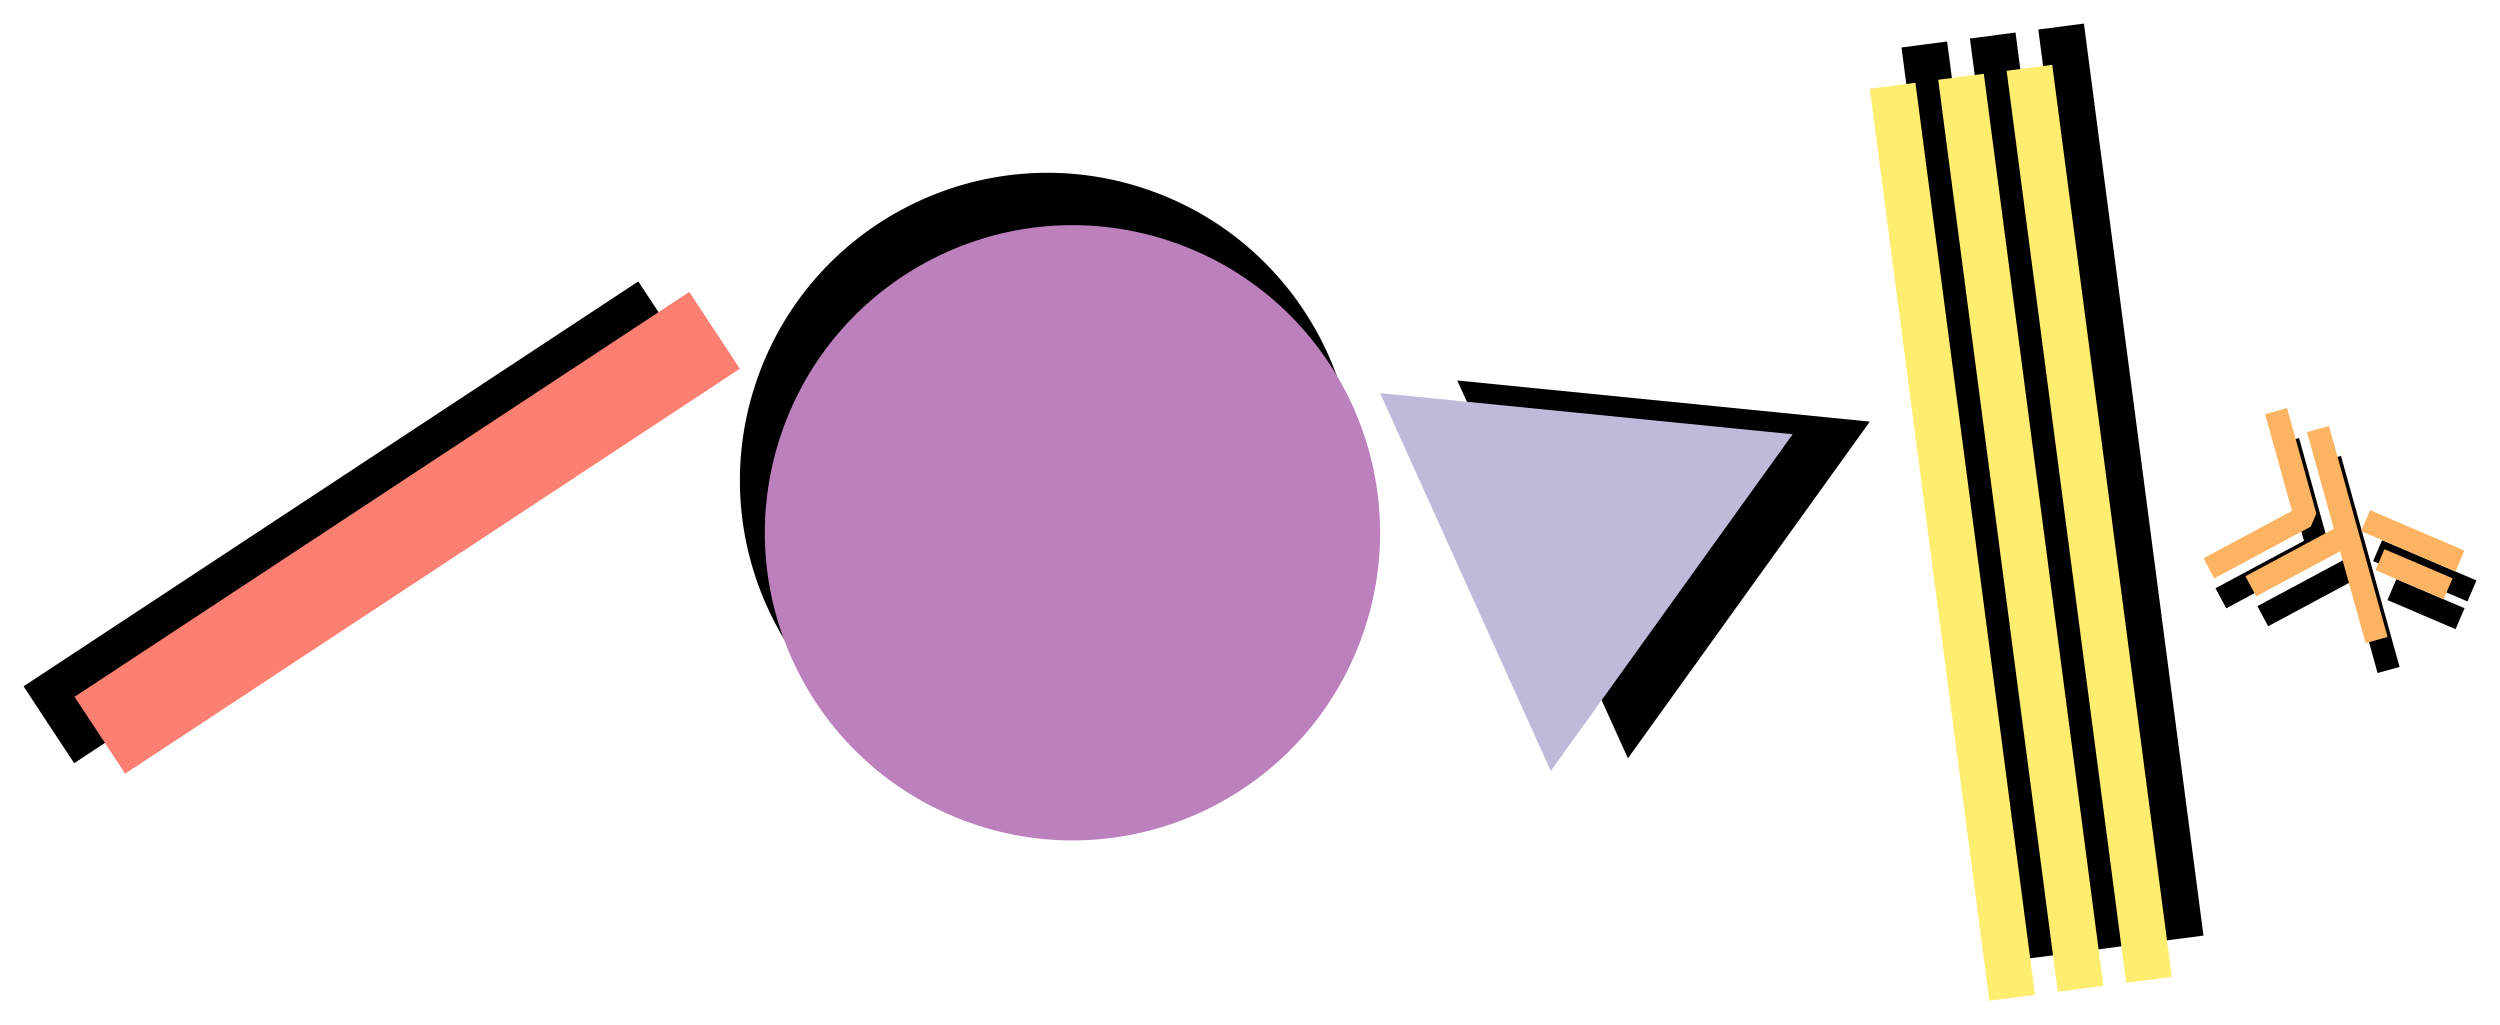
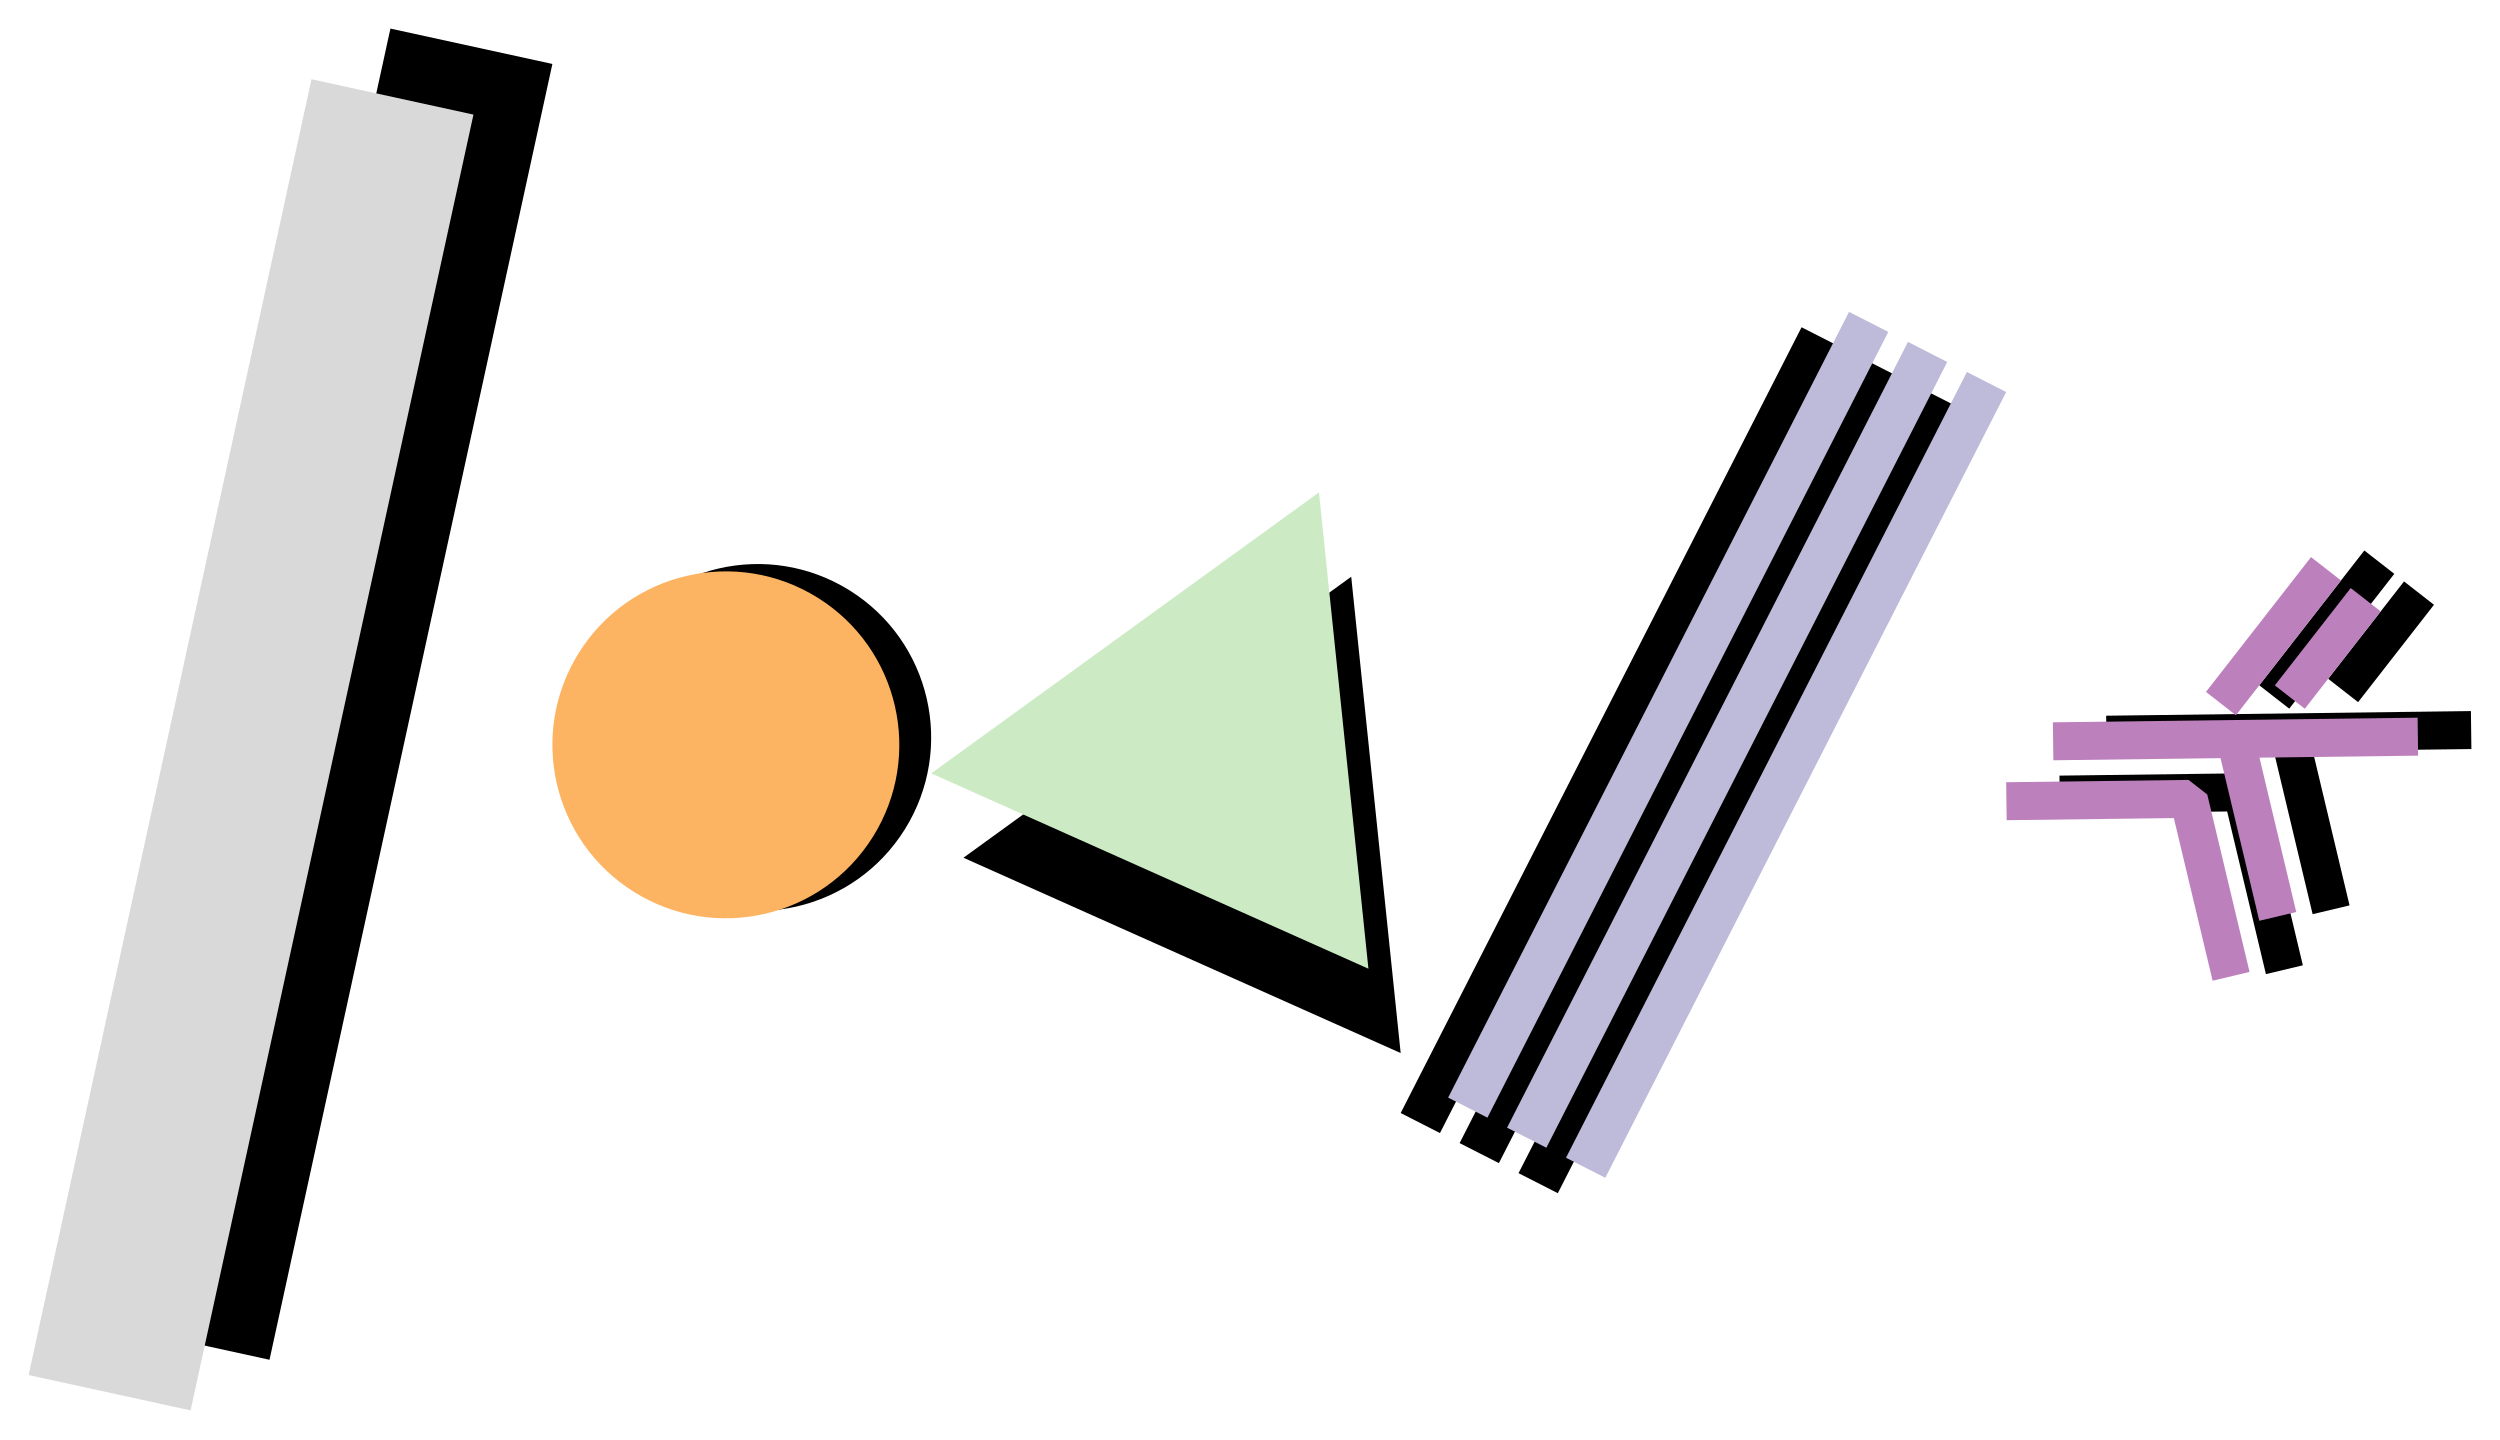
- <svg xmlns="http://www.w3.org/2000/svg" width="800pt" height="327.781pt" viewBox="0 0 800 327.781" version="1.1">
+ <svg xmlns="http://www.w3.org/2000/svg" width="800pt" height="460.486pt" viewBox="0 0 800 460.486" version="1.1">
  <g id="surface1">
-     <path style=" stroke:none;fill-rule:nonzero;fill:rgb(0%,0%,0%);fill-opacity:1;" d="M 728.672 142.109 C 731.016 141.457 733.359 140.809 735.703 140.156 C 738.828 151.41 741.949 162.664 745.074 173.918 C 744.477 175.316 743.879 176.711 743.281 178.109 C 732.988 183.629 722.695 189.145 712.402 194.664 C 711.254 192.52 710.105 190.379 708.957 188.234 C 718.395 183.176 727.828 178.117 737.266 173.059 C 734.402 162.742 731.539 152.426 728.676 142.109 Z M 742.086 147.844 C 744.43 147.191 746.773 146.543 749.117 145.891 C 755.363 168.398 761.613 190.906 767.859 213.414 C 765.516 214.066 763.172 214.715 760.828 215.367 C 758.109 205.578 755.395 195.789 752.676 186 C 743.723 190.801 734.77 195.598 725.812 200.398 C 724.664 198.254 723.516 196.113 722.367 193.969 C 731.805 188.91 741.238 183.852 750.676 178.793 C 747.812 168.477 744.949 158.16 742.086 147.844 Z M 762.27 172.84 C 772.332 177.141 782.395 181.445 792.457 185.746 C 791.5 187.98 790.547 190.219 789.59 192.453 C 779.527 188.152 769.465 183.848 759.402 179.547 C 760.359 177.312 761.312 175.074 762.27 172.84 Z M 766.855 185.312 C 774.125 188.418 781.391 191.527 788.66 194.633 C 787.703 196.867 786.75 199.105 785.793 201.34 C 778.523 198.234 771.258 195.125 763.988 192.02 C 764.945 189.785 765.898 187.547 766.855 185.312 Z M 766.855 185.312 " />
-     <path style=" stroke:none;fill-rule:nonzero;fill:rgb(99.216%,70.588%,38.431%);fill-opacity:1;" d="M 724.828 132.531 C 727.172 131.879 729.516 131.23 731.859 130.578 C 734.984 141.832 738.105 153.086 741.23 164.34 C 740.633 165.738 740.035 167.133 739.438 168.531 C 729.145 174.051 718.852 179.566 708.559 185.086 C 707.41 182.941 706.262 180.801 705.113 178.656 C 714.551 173.598 723.984 168.539 733.422 163.48 C 730.559 153.164 727.695 142.848 724.832 132.531 Z M 738.246 138.266 C 740.59 137.613 742.934 136.965 745.277 136.312 C 751.523 158.82 757.773 181.328 764.02 203.836 C 761.676 204.488 759.332 205.137 756.988 205.789 C 754.27 196 751.555 186.211 748.836 176.422 C 739.883 181.223 730.93 186.02 721.973 190.82 C 720.824 188.676 719.676 186.535 718.527 184.391 C 727.965 179.332 737.398 174.273 746.836 169.215 C 743.973 158.898 741.109 148.582 738.246 138.266 Z M 758.43 163.262 C 768.492 167.562 778.555 171.867 788.617 176.168 C 787.66 178.402 786.707 180.641 785.75 182.875 C 775.688 178.574 765.625 174.27 755.562 169.969 C 756.52 167.734 757.473 165.496 758.43 163.262 Z M 763.016 175.734 C 770.285 178.84 777.551 181.949 784.82 185.055 C 783.863 187.289 782.91 189.527 781.953 191.762 C 774.684 188.656 767.418 185.547 760.148 182.441 C 761.105 180.207 762.059 177.969 763.016 175.734 Z M 763.016 175.734 " />
-     <path style=" stroke:none;fill-rule:nonzero;fill:rgb(0%,0%,0%);fill-opacity:1;" d="M 666.852 7.539 L 652.258 9.453 L 690.516 301.297 L 705.109 299.383 Z M 666.852 7.539 " />
-     <path style=" stroke:none;fill-rule:nonzero;fill:rgb(0%,0%,0%);fill-opacity:1;" d="M 644.965 10.41 L 630.371 12.324 L 668.629 304.168 L 683.223 302.254 Z M 644.965 10.41 " />
-     <path style=" stroke:none;fill-rule:nonzero;fill:rgb(0%,0%,0%);fill-opacity:1;" d="M 623.074 13.277 L 608.48 15.191 L 646.738 307.035 L 661.332 305.121 Z M 623.074 13.277 " />
-     <path style=" stroke:none;fill-rule:nonzero;fill:rgb(100%,92.941%,43.529%);fill-opacity:1;" d="M 656.711 20.742 L 642.117 22.656 L 680.375 314.5 L 694.969 312.586 Z M 656.711 20.742 " />
-     <path style=" stroke:none;fill-rule:nonzero;fill:rgb(100%,92.941%,43.529%);fill-opacity:1;" d="M 634.82 23.613 L 620.227 25.527 L 658.484 317.371 L 673.078 315.457 Z M 634.82 23.613 " />
-     <path style=" stroke:none;fill-rule:nonzero;fill:rgb(100%,92.941%,43.529%);fill-opacity:1;" d="M 612.934 26.484 L 598.34 28.398 L 636.598 320.242 L 651.191 318.328 Z M 612.934 26.484 " />
-     <path style=" stroke:none;fill-rule:nonzero;fill:rgb(0%,0%,0%);fill-opacity:1;" d="M 598.34 134.918 L 466.324 121.758 L 520.934 242.664 Z M 598.34 134.918 " />
-     <path style=" stroke:none;fill-rule:nonzero;fill:rgb(74.51%,72.941%,85.49%);fill-opacity:1;" d="M 573.652 138.965 L 441.637 125.805 L 496.246 246.711 Z M 573.652 138.965 " />
-     <path style=" stroke:none;fill-rule:nonzero;fill:rgb(0%,0%,0%);fill-opacity:1;" d="M 242.453 120.836 C 224.281 172.066 251.078 228.324 302.309 246.496 C 353.539 264.668 409.797 237.871 427.969 186.641 C 446.141 135.41 419.344 79.152 368.113 60.98 C 316.883 42.809 260.625 69.605 242.453 120.836 Z M 242.453 120.836 " />
-     <path style=" stroke:none;fill-rule:nonzero;fill:rgb(73.725%,50.196%,74.118%);fill-opacity:1;" d="M 250.434 137.59 C 232.262 188.82 259.059 245.078 310.289 263.25 C 361.52 281.422 417.777 254.625 435.949 203.395 C 454.121 152.164 427.324 95.906 376.094 77.734 C 324.863 59.562 268.605 86.359 250.434 137.59 Z M 250.434 137.59 " />
-     <path style=" stroke:none;fill-rule:nonzero;fill:rgb(0%,0%,0%);fill-opacity:1;" d="M 7.539 219.629 L 23.734 244.219 L 220.445 114.645 L 204.25 90.055 Z M 7.539 219.629 " />
-     <path style=" stroke:none;fill-rule:nonzero;fill:rgb(98.431%,50.196%,44.706%);fill-opacity:1;" d="M 23.855 222.984 L 40.051 247.574 L 236.762 118 L 220.566 93.41 Z M 23.855 222.984 " />
+     <path style=" stroke:none;fill-rule:nonzero;fill:rgb(0%,0%,0%);fill-opacity:1;" d="M 659.188 260.352 C 659.137 256.301 659.086 252.25 659.031 248.199 C 678.484 247.953 697.938 247.703 717.391 247.457 C 719.387 249.012 721.383 250.566 723.379 252.125 C 727.891 271.051 732.402 289.973 736.914 308.898 C 732.973 309.836 729.031 310.777 725.094 311.715 C 720.957 294.367 716.824 277.02 712.688 259.672 C 694.855 259.898 677.023 260.125 659.188 260.352 Z M 674.129 241.18 C 674.078 237.129 674.027 233.078 673.973 229.027 C 712.879 228.531 751.785 228.039 790.691 227.543 C 790.742 231.594 790.793 235.645 790.848 239.695 C 773.926 239.91 757.004 240.125 740.082 240.34 C 744.008 256.801 747.93 273.262 751.855 289.723 C 747.914 290.66 743.973 291.602 740.035 292.539 C 735.898 275.191 731.766 257.844 727.629 240.496 C 709.797 240.723 691.965 240.949 674.129 241.176 Z M 722.969 219.297 C 734.176 204.918 745.383 190.539 756.586 176.16 C 759.781 178.652 762.977 181.141 766.172 183.633 C 754.965 198.012 743.758 212.391 732.555 226.77 C 729.359 224.277 726.164 221.789 722.969 219.297 Z M 745.008 217.211 C 753.102 206.828 761.195 196.441 769.289 186.059 C 772.484 188.551 775.68 191.039 778.875 193.531 C 770.781 203.914 762.688 214.301 754.594 224.684 C 751.398 222.191 748.203 219.703 745.008 217.211 Z M 745.008 217.211 " />
+     <path style=" stroke:none;fill-rule:nonzero;fill:rgb(73.725%,50.196%,74.118%);fill-opacity:1;" d="M 642.133 262.465 C 642.082 258.414 642.031 254.363 641.977 250.312 C 661.43 250.066 680.883 249.816 700.336 249.57 C 702.332 251.125 704.328 252.68 706.324 254.238 C 710.836 273.164 715.348 292.086 719.859 311.012 C 715.918 311.949 711.977 312.891 708.039 313.828 C 703.902 296.48 699.77 279.133 695.633 261.785 C 677.801 262.012 659.969 262.238 642.133 262.465 Z M 657.074 243.293 C 657.023 239.242 656.973 235.191 656.918 231.141 C 695.824 230.645 734.73 230.152 773.637 229.656 C 773.688 233.707 773.738 237.758 773.793 241.809 C 756.871 242.023 739.949 242.238 723.027 242.453 C 726.953 258.914 730.875 275.375 734.801 291.836 C 730.859 292.773 726.918 293.715 722.98 294.652 C 718.844 277.305 714.711 259.957 710.574 242.609 C 692.742 242.836 674.91 243.062 657.074 243.289 Z M 705.91 221.41 C 717.117 207.031 728.324 192.652 739.527 178.273 C 742.723 180.766 745.918 183.254 749.113 185.746 C 737.906 200.125 726.699 214.504 715.496 228.883 C 712.301 226.391 709.105 223.902 705.91 221.41 Z M 727.949 219.328 C 736.043 208.945 744.137 198.559 752.23 188.176 C 755.426 190.668 758.621 193.156 761.816 195.648 C 753.723 206.031 745.629 216.418 737.535 226.801 C 734.34 224.309 731.145 221.82 727.949 219.328 Z M 727.949 219.328 " />
+     <path style=" stroke:none;fill-rule:nonzero;fill:rgb(0%,0%,0%);fill-opacity:1;" d="M 448.215 356.168 L 460.785 362.582 L 589.07 111.137 L 576.5 104.723 Z M 448.215 356.168 " />
+     <path style=" stroke:none;fill-rule:nonzero;fill:rgb(0%,0%,0%);fill-opacity:1;" d="M 467.074 365.789 L 479.645 372.203 L 607.93 120.758 L 595.359 114.344 Z M 467.074 365.789 " />
+     <path style=" stroke:none;fill-rule:nonzero;fill:rgb(0%,0%,0%);fill-opacity:1;" d="M 485.93 375.41 L 498.5 381.824 L 626.785 130.379 L 614.215 123.965 Z M 485.93 375.41 " />
+     <path style=" stroke:none;fill-rule:nonzero;fill:rgb(74.51%,72.941%,85.49%);fill-opacity:1;" d="M 463.402 351.238 L 475.973 357.652 L 604.258 106.207 L 591.688 99.793 Z M 463.402 351.238 " />
+     <path style=" stroke:none;fill-rule:nonzero;fill:rgb(74.51%,72.941%,85.49%);fill-opacity:1;" d="M 482.262 360.859 L 494.832 367.273 L 623.117 115.828 L 610.547 109.414 Z M 482.262 360.859 " />
+     <path style=" stroke:none;fill-rule:nonzero;fill:rgb(74.51%,72.941%,85.49%);fill-opacity:1;" d="M 501.121 370.484 L 513.691 376.898 L 641.977 125.453 L 629.406 119.039 Z M 501.121 370.484 " />
+     <path style=" stroke:none;fill-rule:nonzero;fill:rgb(0%,0%,0%);fill-opacity:1;" d="M 448.215 336.977 L 432.387 184.555 L 308.301 274.477 Z M 448.215 336.977 " />
+     <path style=" stroke:none;fill-rule:nonzero;fill:rgb(80%,92.157%,77.255%);fill-opacity:1;" d="M 437.895 309.988 L 422.066 157.566 L 297.98 247.488 Z M 437.895 309.988 " />
+     <path style=" stroke:none;fill-rule:nonzero;fill:rgb(0%,0%,0%);fill-opacity:1;" d="M 271.891 188.938 C 245.902 172.688 211.66 180.582 195.41 206.574 C 179.16 232.562 187.055 266.805 213.047 283.055 C 239.035 299.305 273.277 291.41 289.527 265.418 C 305.777 239.43 297.883 205.188 271.891 188.938 Z M 271.891 188.938 " />
+     <path style=" stroke:none;fill-rule:nonzero;fill:rgb(99.216%,70.588%,38.431%);fill-opacity:1;" d="M 261.695 191.289 C 235.707 175.039 201.465 182.934 185.215 208.926 C 168.965 234.914 176.859 269.156 202.852 285.406 C 228.84 301.656 263.082 293.762 279.332 267.77 C 295.582 241.781 287.688 207.539 261.695 191.289 Z M 261.695 191.289 " />
+     <path style=" stroke:none;fill-rule:nonzero;fill:rgb(0%,0%,0%);fill-opacity:1;" d="M 176.766 20.465 L 124.934 9.148 L 34.41 423.809 L 86.242 435.125 Z M 176.766 20.465 " />
+     <path style=" stroke:none;fill-rule:nonzero;fill:rgb(85.098%,85.098%,85.098%);fill-opacity:1;" d="M 151.508 36.672 L 99.676 25.355 L 9.152 440.016 L 60.984 451.332 Z M 151.508 36.672 " />
  </g>
</svg>
